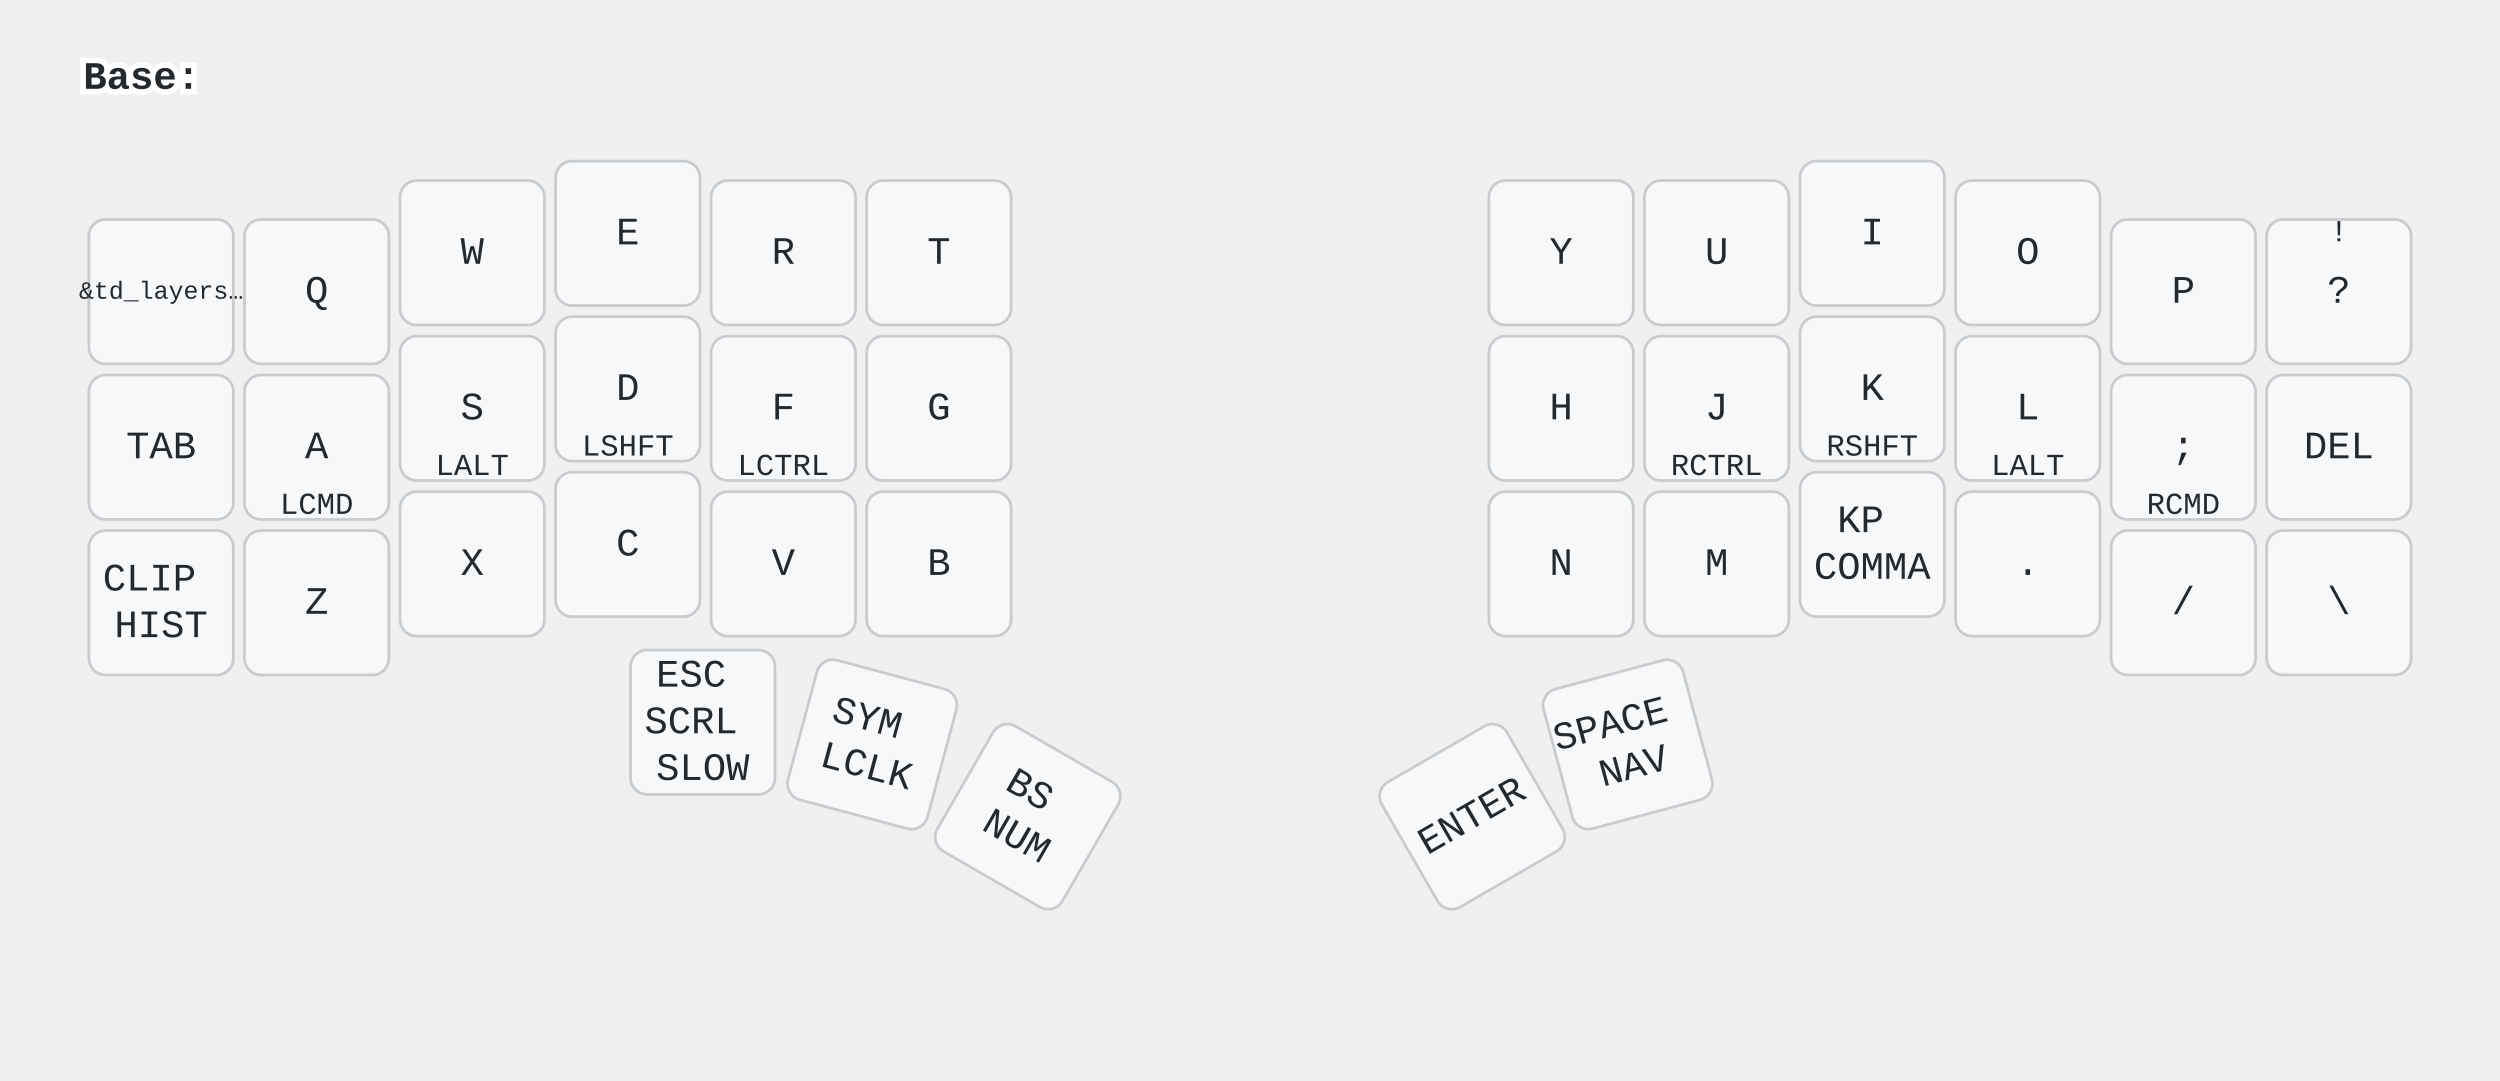
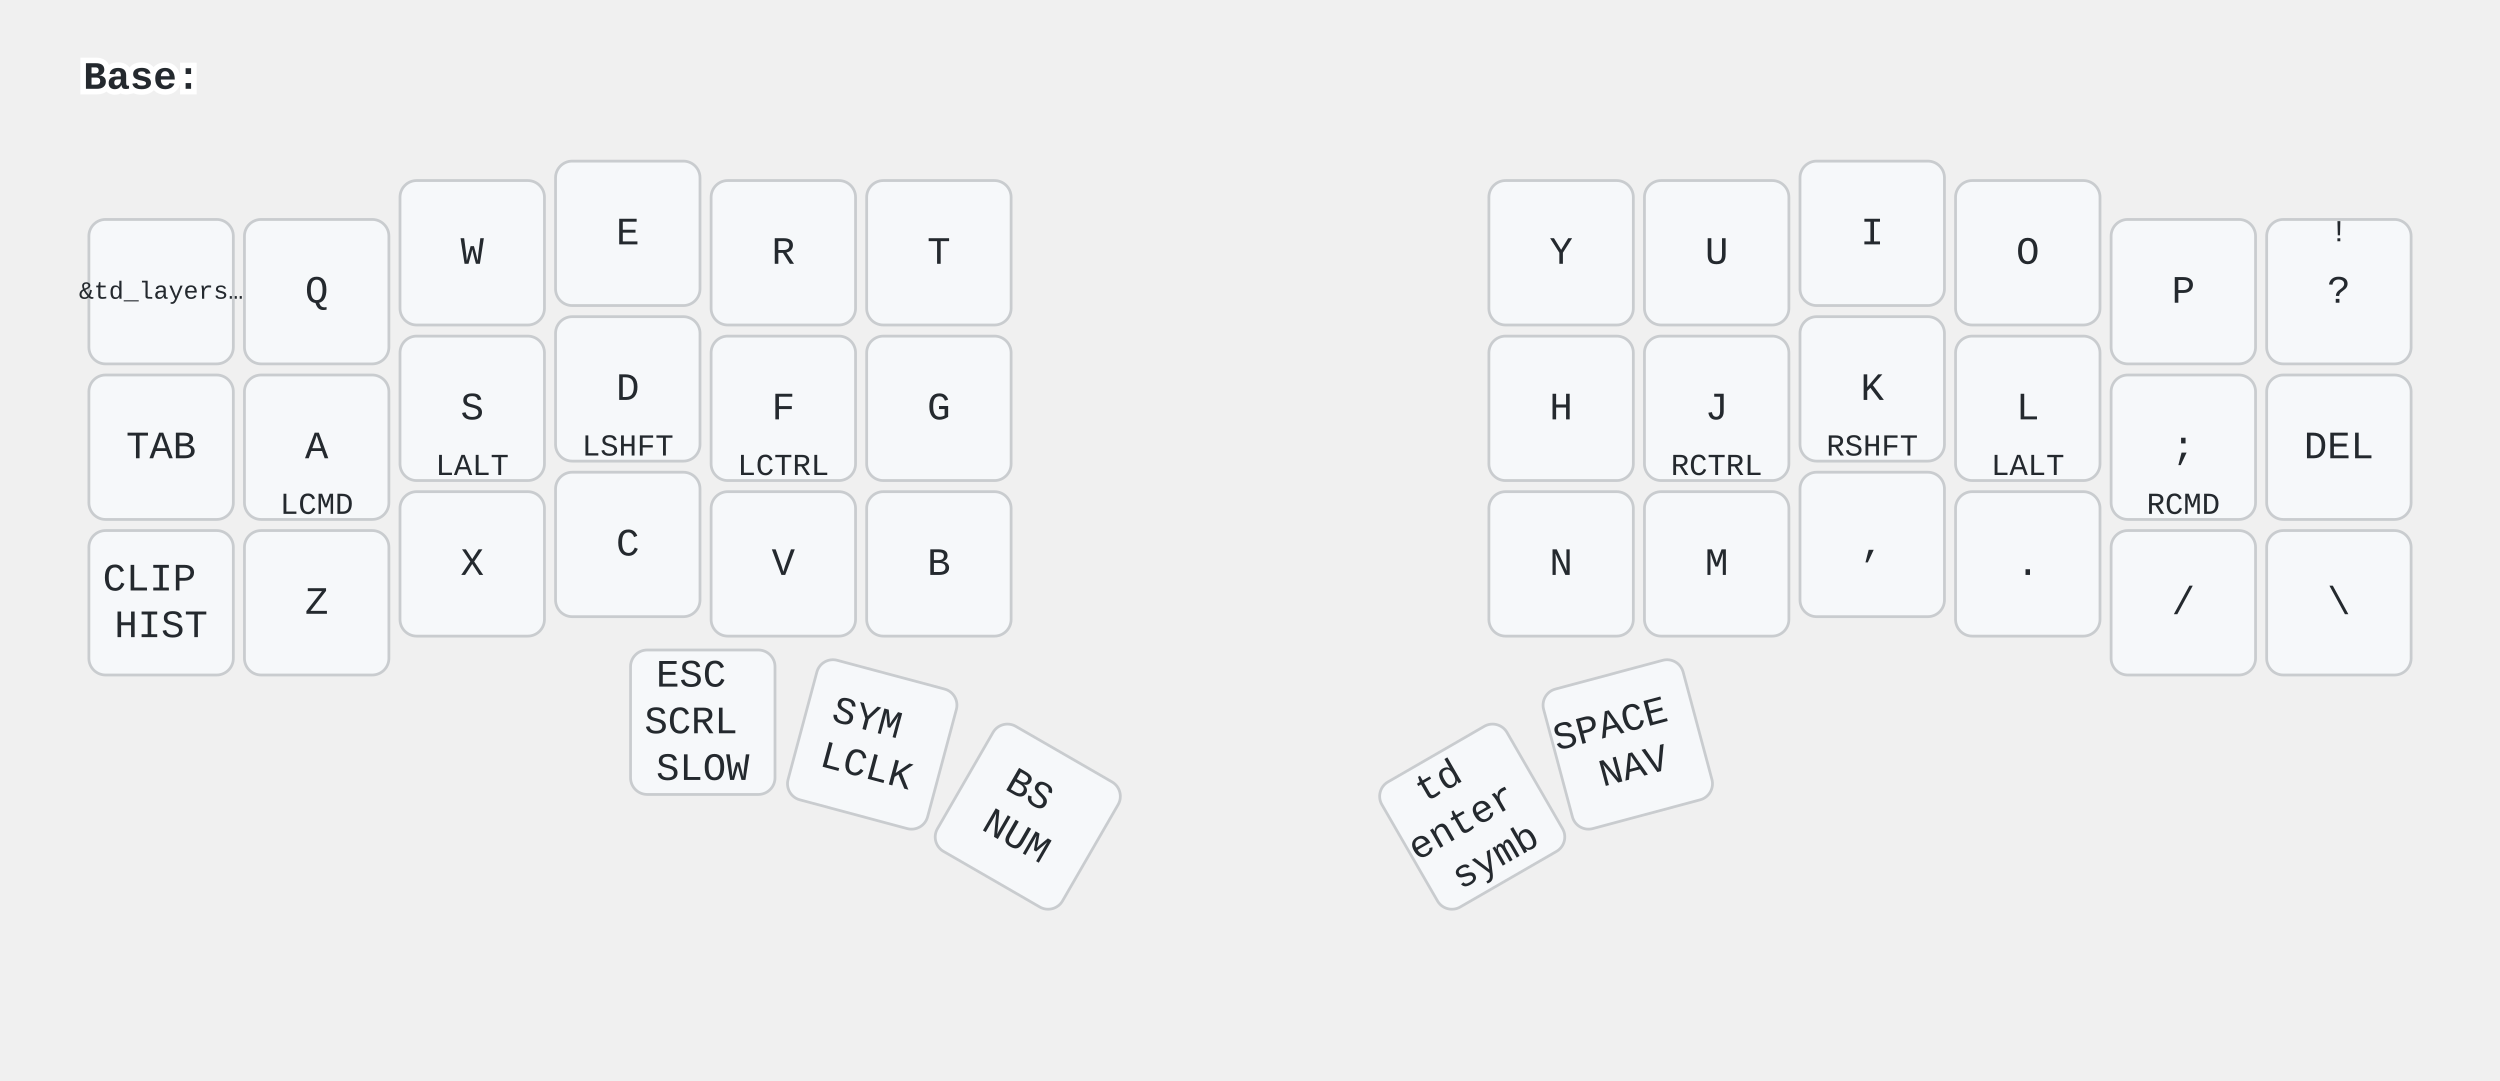
<svg xmlns="http://www.w3.org/2000/svg" width="900" height="389" viewBox="0 0 900 389" class="keymap">
  <style>/* inherit to force styles through use tags */
svg path {
    fill: inherit;
}

/* font and background color specifications */
svg.keymap {
    font-family: SFMono-Regular,Consolas,Liberation Mono,Menlo,monospace;
    font-size: 14px;
    font-kerning: normal;
    text-rendering: optimizeLegibility;
    fill: #24292e;
}

/* default key styling */
rect.key {
    fill: #f6f8fa;
}

rect.key, rect.combo {
    stroke: #c9cccf;
    stroke-width: 1;
}

/* default key side styling, only used is draw_key_sides is set */
rect.side {
    filter: brightness(90%);
}

/* color accent for combo boxes */
rect.combo, rect.combo-separate {
    fill: #cdf;
}

/* color accent for held keys */
rect.held, rect.combo.held {
    fill: #fdd;
}

/* color accent for ghost (optional) keys */
rect.ghost, rect.combo.ghost {
    stroke-dasharray: 4, 4;
    stroke-width: 2;
}

text {
    text-anchor: middle;
    dominant-baseline: middle;
}

/* styling for layer labels */
text.label {
    font-weight: bold;
    text-anchor: start;
    stroke: white;
    stroke-width: 4;
    paint-order: stroke;
}

/* styling for optional footer */
text.footer {
    text-anchor: end;
    dominant-baseline: auto;
    stroke: white;
    stroke-width: 4;
    paint-order: stroke;
}

/* styling for combo tap, and key non-tap label text */
text.combo, text.hold, text.shifted, text.left, text.right {
    font-size: 11px;
}

text.hold {
    text-anchor: middle;
    dominant-baseline: auto;
}

text.shifted {
    text-anchor: middle;
    dominant-baseline: hanging;
}

text.left {
    text-anchor: start;
}

text.right {
    text-anchor: end;
}

text.layer-activator {
    text-decoration: underline;
}

/* styling for hold/shifted label text in combo box */
text.combo.hold, text.combo.shifted, text.combo.left, text.combo.right {
    font-size: 8px;
}

/* lighter symbol for transparent keys */
text.trans {
    fill: #7b7e81;
}

/* styling for combo dendrons */
path.combo {
    stroke-width: 1;
    stroke: gray;
    fill: none;
}

/* Start Tabler Icons Cleanup */
/* cannot use height/width with glyphs */
.icon-tabler &gt; path {
    fill: inherit;
    stroke: inherit;
    stroke-width: 2;
}
/* hide tabler's default box */
.icon-tabler &gt; path[stroke="none"][fill="none"] {
    visibility: hidden;
}
/* End Tabler Icons Cleanup */

@media (prefers-color-scheme: dark) {
svg.keymap { fill: #d1d6db; }
rect.key { fill: #3f4750; }
rect.key, rect.combo { stroke: #60666c; }
rect.combo, rect.combo-separate { fill: #1f3d7a; }
rect.held, rect.combo.held { fill: #854747; }
text.label, text.footer { stroke: black; }
text.trans { fill: #7e8184; }
path.combo { stroke: #7f7f7f; }

}</style>
  <g transform="translate(30, 0)" class="layer-Base">
    <text x="0" y="28" class="label" id="Base">Base:</text>
    <g transform="translate(0, 56)">
      <g transform="translate(28, 49)" class="key keypos-0">
        <rect rx="6" ry="6" x="-26" y="-26" width="52" height="52" class="key" />
        <text x="0" y="0" class="key tap">
          <tspan style="font-size: 64%">&amp;td_layers…</tspan>
        </text>
      </g>
      <g transform="translate(84, 49)" class="key keypos-1">
        <rect rx="6" ry="6" x="-26" y="-26" width="52" height="52" class="key" />
        <text x="0" y="0" class="key tap">Q</text>
      </g>
      <g transform="translate(140, 35)" class="key keypos-2">
        <rect rx="6" ry="6" x="-26" y="-26" width="52" height="52" class="key" />
        <text x="0" y="0" class="key tap">W</text>
      </g>
      <g transform="translate(196, 28)" class="key keypos-3">
        <rect rx="6" ry="6" x="-26" y="-26" width="52" height="52" class="key" />
        <text x="0" y="0" class="key tap">E</text>
      </g>
      <g transform="translate(252, 35)" class="key keypos-4">
        <rect rx="6" ry="6" x="-26" y="-26" width="52" height="52" class="key" />
        <text x="0" y="0" class="key tap">R</text>
      </g>
      <g transform="translate(308, 35)" class="key keypos-5">
        <rect rx="6" ry="6" x="-26" y="-26" width="52" height="52" class="key" />
        <text x="0" y="0" class="key tap">T</text>
      </g>
      <g transform="translate(532, 35)" class="key keypos-6">
        <rect rx="6" ry="6" x="-26" y="-26" width="52" height="52" class="key" />
        <text x="0" y="0" class="key tap">Y</text>
      </g>
      <g transform="translate(588, 35)" class="key keypos-7">
        <rect rx="6" ry="6" x="-26" y="-26" width="52" height="52" class="key" />
        <text x="0" y="0" class="key tap">U</text>
      </g>
      <g transform="translate(644, 28)" class="key keypos-8">
        <rect rx="6" ry="6" x="-26" y="-26" width="52" height="52" class="key" />
        <text x="0" y="0" class="key tap">I</text>
      </g>
      <g transform="translate(700, 35)" class="key keypos-9">
        <rect rx="6" ry="6" x="-26" y="-26" width="52" height="52" class="key" />
        <text x="0" y="0" class="key tap">O</text>
      </g>
      <g transform="translate(756, 49)" class="key keypos-10">
        <rect rx="6" ry="6" x="-26" y="-26" width="52" height="52" class="key" />
        <text x="0" y="0" class="key tap">P</text>
      </g>
      <g transform="translate(812, 49)" class="key keypos-11">
        <rect rx="6" ry="6" x="-26" y="-26" width="52" height="52" class="key" />
        <text x="0" y="0" class="key tap">?</text>
        <text x="0" y="-24" class="key shifted">!</text>
      </g>
      <g transform="translate(28, 105)" class="key keypos-12">
        <rect rx="6" ry="6" x="-26" y="-26" width="52" height="52" class="key" />
        <text x="0" y="0" class="key tap">TAB</text>
      </g>
      <g transform="translate(84, 105)" class="key keypos-13">
        <rect rx="6" ry="6" x="-26" y="-26" width="52" height="52" class="key" />
        <text x="0" y="0" class="key tap">A</text>
        <text x="0" y="24" class="key hold">LCMD</text>
      </g>
      <g transform="translate(140, 91)" class="key keypos-14">
        <rect rx="6" ry="6" x="-26" y="-26" width="52" height="52" class="key" />
        <text x="0" y="0" class="key tap">S</text>
        <text x="0" y="24" class="key hold">LALT</text>
      </g>
      <g transform="translate(196, 84)" class="key keypos-15">
        <rect rx="6" ry="6" x="-26" y="-26" width="52" height="52" class="key" />
        <text x="0" y="0" class="key tap">D</text>
        <text x="0" y="24" class="key hold">LSHFT</text>
      </g>
      <g transform="translate(252, 91)" class="key keypos-16">
        <rect rx="6" ry="6" x="-26" y="-26" width="52" height="52" class="key" />
        <text x="0" y="0" class="key tap">F</text>
        <text x="0" y="24" class="key hold">LCTRL</text>
      </g>
      <g transform="translate(308, 91)" class="key keypos-17">
        <rect rx="6" ry="6" x="-26" y="-26" width="52" height="52" class="key" />
        <text x="0" y="0" class="key tap">G</text>
      </g>
      <g transform="translate(532, 91)" class="key keypos-18">
        <rect rx="6" ry="6" x="-26" y="-26" width="52" height="52" class="key" />
        <text x="0" y="0" class="key tap">H</text>
      </g>
      <g transform="translate(588, 91)" class="key keypos-19">
        <rect rx="6" ry="6" x="-26" y="-26" width="52" height="52" class="key" />
        <text x="0" y="0" class="key tap">J</text>
        <text x="0" y="24" class="key hold">RCTRL</text>
      </g>
      <g transform="translate(644, 84)" class="key keypos-20">
        <rect rx="6" ry="6" x="-26" y="-26" width="52" height="52" class="key" />
        <text x="0" y="0" class="key tap">K</text>
        <text x="0" y="24" class="key hold">RSHFT</text>
      </g>
      <g transform="translate(700, 91)" class="key keypos-21">
        <rect rx="6" ry="6" x="-26" y="-26" width="52" height="52" class="key" />
        <text x="0" y="0" class="key tap">L</text>
        <text x="0" y="24" class="key hold">LALT</text>
      </g>
      <g transform="translate(756, 105)" class="key keypos-22">
        <rect rx="6" ry="6" x="-26" y="-26" width="52" height="52" class="key" />
        <text x="0" y="0" class="key tap">;</text>
        <text x="0" y="24" class="key hold">RCMD</text>
      </g>
      <g transform="translate(812, 105)" class="key keypos-23">
        <rect rx="6" ry="6" x="-26" y="-26" width="52" height="52" class="key" />
        <text x="0" y="0" class="key tap">DEL</text>
      </g>
      <g transform="translate(28, 161)" class="key keypos-24">
        <rect rx="6" ry="6" x="-26" y="-26" width="52" height="52" class="key" />
        <text x="0" y="0" class="key tap">
          <tspan x="0" dy="-0.6em">CLIP</tspan>
          <tspan x="0" dy="1.2em">HIST</tspan>
        </text>
      </g>
      <g transform="translate(84, 161)" class="key keypos-25">
        <rect rx="6" ry="6" x="-26" y="-26" width="52" height="52" class="key" />
        <text x="0" y="0" class="key tap">Z</text>
      </g>
      <g transform="translate(140, 147)" class="key keypos-26">
        <rect rx="6" ry="6" x="-26" y="-26" width="52" height="52" class="key" />
        <text x="0" y="0" class="key tap">X</text>
      </g>
      <g transform="translate(196, 140)" class="key keypos-27">
        <rect rx="6" ry="6" x="-26" y="-26" width="52" height="52" class="key" />
        <text x="0" y="0" class="key tap">C</text>
      </g>
      <g transform="translate(252, 147)" class="key keypos-28">
        <rect rx="6" ry="6" x="-26" y="-26" width="52" height="52" class="key" />
        <text x="0" y="0" class="key tap">V</text>
      </g>
      <g transform="translate(308, 147)" class="key keypos-29">
        <rect rx="6" ry="6" x="-26" y="-26" width="52" height="52" class="key" />
        <text x="0" y="0" class="key tap">B</text>
      </g>
      <g transform="translate(532, 147)" class="key keypos-30">
        <rect rx="6" ry="6" x="-26" y="-26" width="52" height="52" class="key" />
        <text x="0" y="0" class="key tap">N</text>
      </g>
      <g transform="translate(588, 147)" class="key keypos-31">
        <rect rx="6" ry="6" x="-26" y="-26" width="52" height="52" class="key" />
        <text x="0" y="0" class="key tap">M</text>
      </g>
      <g transform="translate(644, 140)" class="key keypos-32">
        <rect rx="6" ry="6" x="-26" y="-26" width="52" height="52" class="key" />
-         <text x="0" y="0" class="key tap">
-           <tspan x="0" dy="-0.6em">KP</tspan>
-           <tspan x="0" dy="1.2em">COMMA</tspan>
-         </text>
+         <text x="0" y="0" class="key tap">,</text>
      </g>
      <g transform="translate(700, 147)" class="key keypos-33">
        <rect rx="6" ry="6" x="-26" y="-26" width="52" height="52" class="key" />
        <text x="0" y="0" class="key tap">.</text>
      </g>
      <g transform="translate(756, 161)" class="key keypos-34">
        <rect rx="6" ry="6" x="-26" y="-26" width="52" height="52" class="key" />
        <text x="0" y="0" class="key tap">/</text>
      </g>
      <g transform="translate(812, 161)" class="key keypos-35">
        <rect rx="6" ry="6" x="-26" y="-26" width="52" height="52" class="key" />
        <text x="0" y="0" class="key tap">\</text>
      </g>
      <g transform="translate(223, 204)" class="key keypos-36">
        <rect rx="6" ry="6" x="-26" y="-26" width="52" height="52" class="key" />
        <text x="0" y="0" class="key tap">
          <tspan x="0" dy="-1.2em">ESC</tspan>
          <tspan x="0" dy="1.2em">SCRL</tspan>
          <tspan x="0" dy="1.2em">SLOW</tspan>
        </text>
      </g>
      <g transform="translate(284, 212) rotate(15.0)" class="key keypos-37">
        <rect rx="6" ry="6" x="-26" y="-26" width="52" height="52" class="key" />
        <text x="0" y="0" class="key tap">
          <tspan x="0" dy="-0.6em">SYM</tspan>
          <tspan x="0" dy="1.2em">LCLK</tspan>
        </text>
      </g>
      <g transform="translate(340, 238) rotate(30.0)" class="key keypos-38">
        <rect rx="6" ry="6" x="-26" y="-26" width="52" height="52" class="key" />
        <text x="0" y="0" class="key tap">
          <tspan x="0" dy="-0.6em">BS</tspan>
          <tspan x="0" dy="1.2em">NUM</tspan>
        </text>
      </g>
      <g transform="translate(500, 238) rotate(-30.0)" class="key keypos-39">
        <rect rx="6" ry="6" x="-26" y="-26" width="52" height="52" class="key" />
-         <text x="0" y="0" class="key tap">ENTER</text>
+         <text x="0" y="0" class="key tap">
+           <tspan x="0" dy="-1.2em">td</tspan>
+           <tspan x="0" dy="1.2em">enter</tspan>
+           <tspan x="0" dy="1.2em">symb</tspan>
+         </text>
      </g>
      <g transform="translate(556, 212) rotate(-15.0)" class="key keypos-40">
        <rect rx="6" ry="6" x="-26" y="-26" width="52" height="52" class="key" />
        <text x="0" y="0" class="key tap">
          <tspan x="0" dy="-0.6em">SPACE</tspan>
          <tspan x="0" dy="1.2em">NAV</tspan>
        </text>
      </g>
    </g>
  </g>
</svg>
